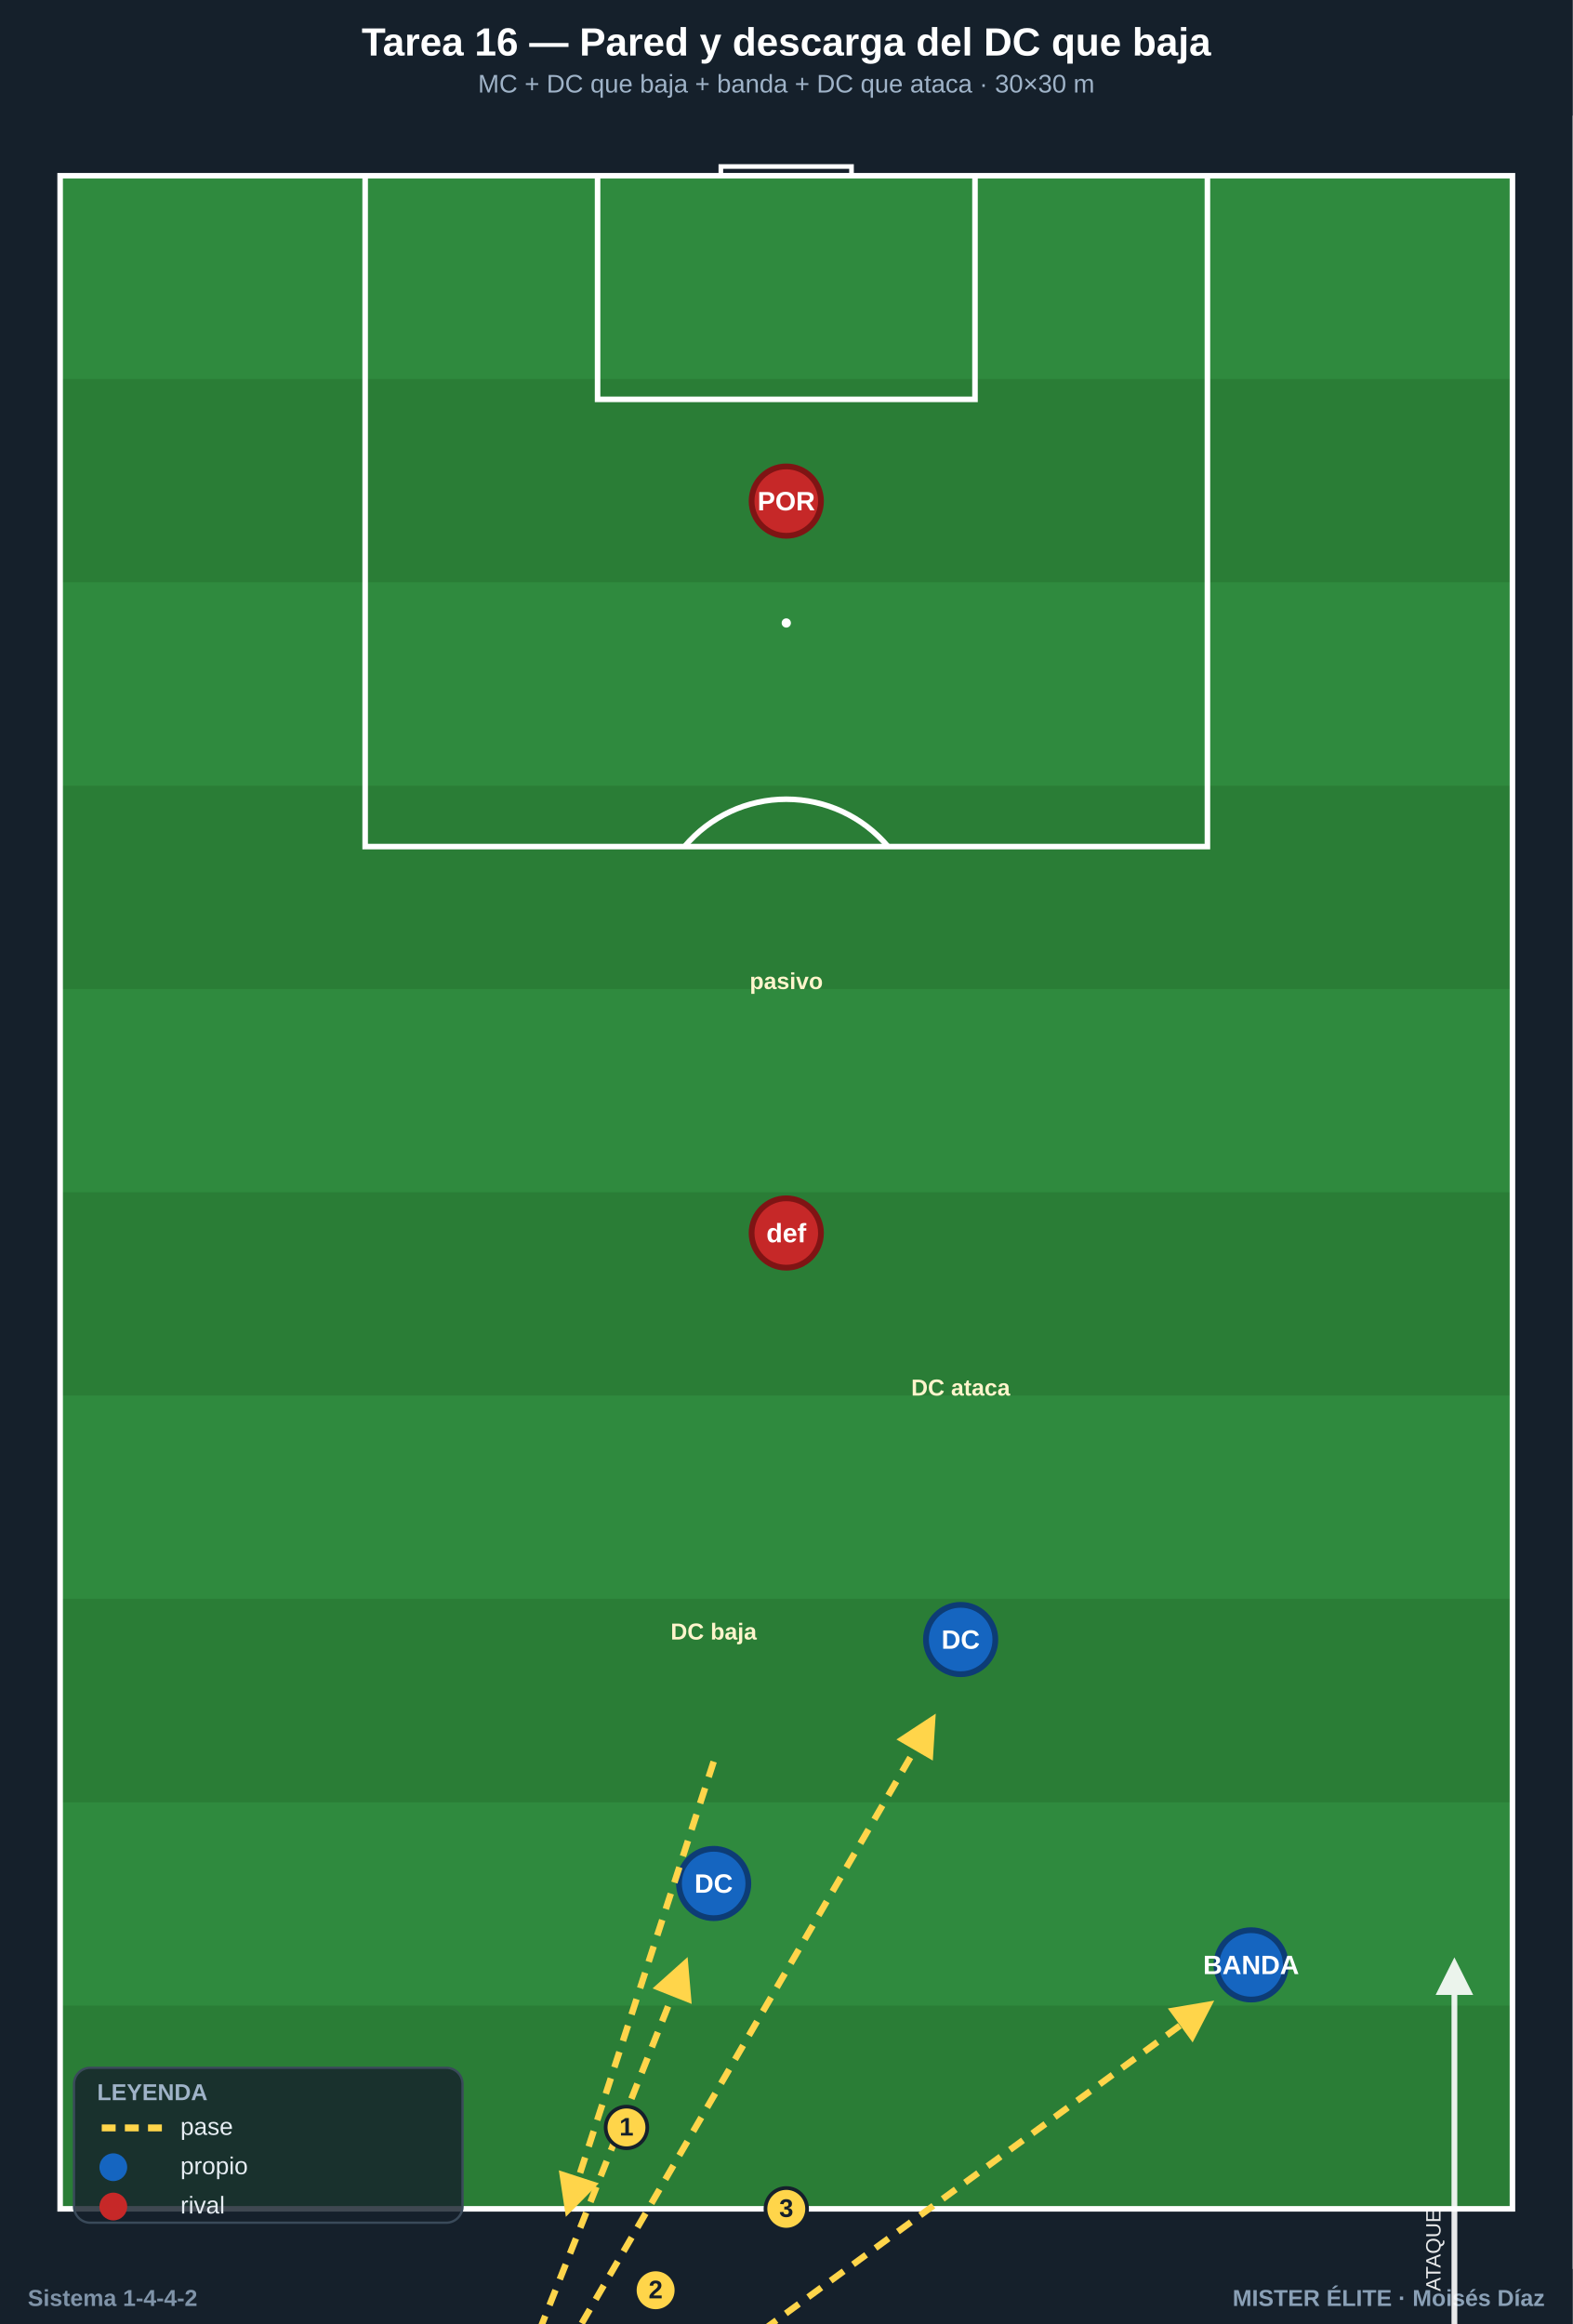
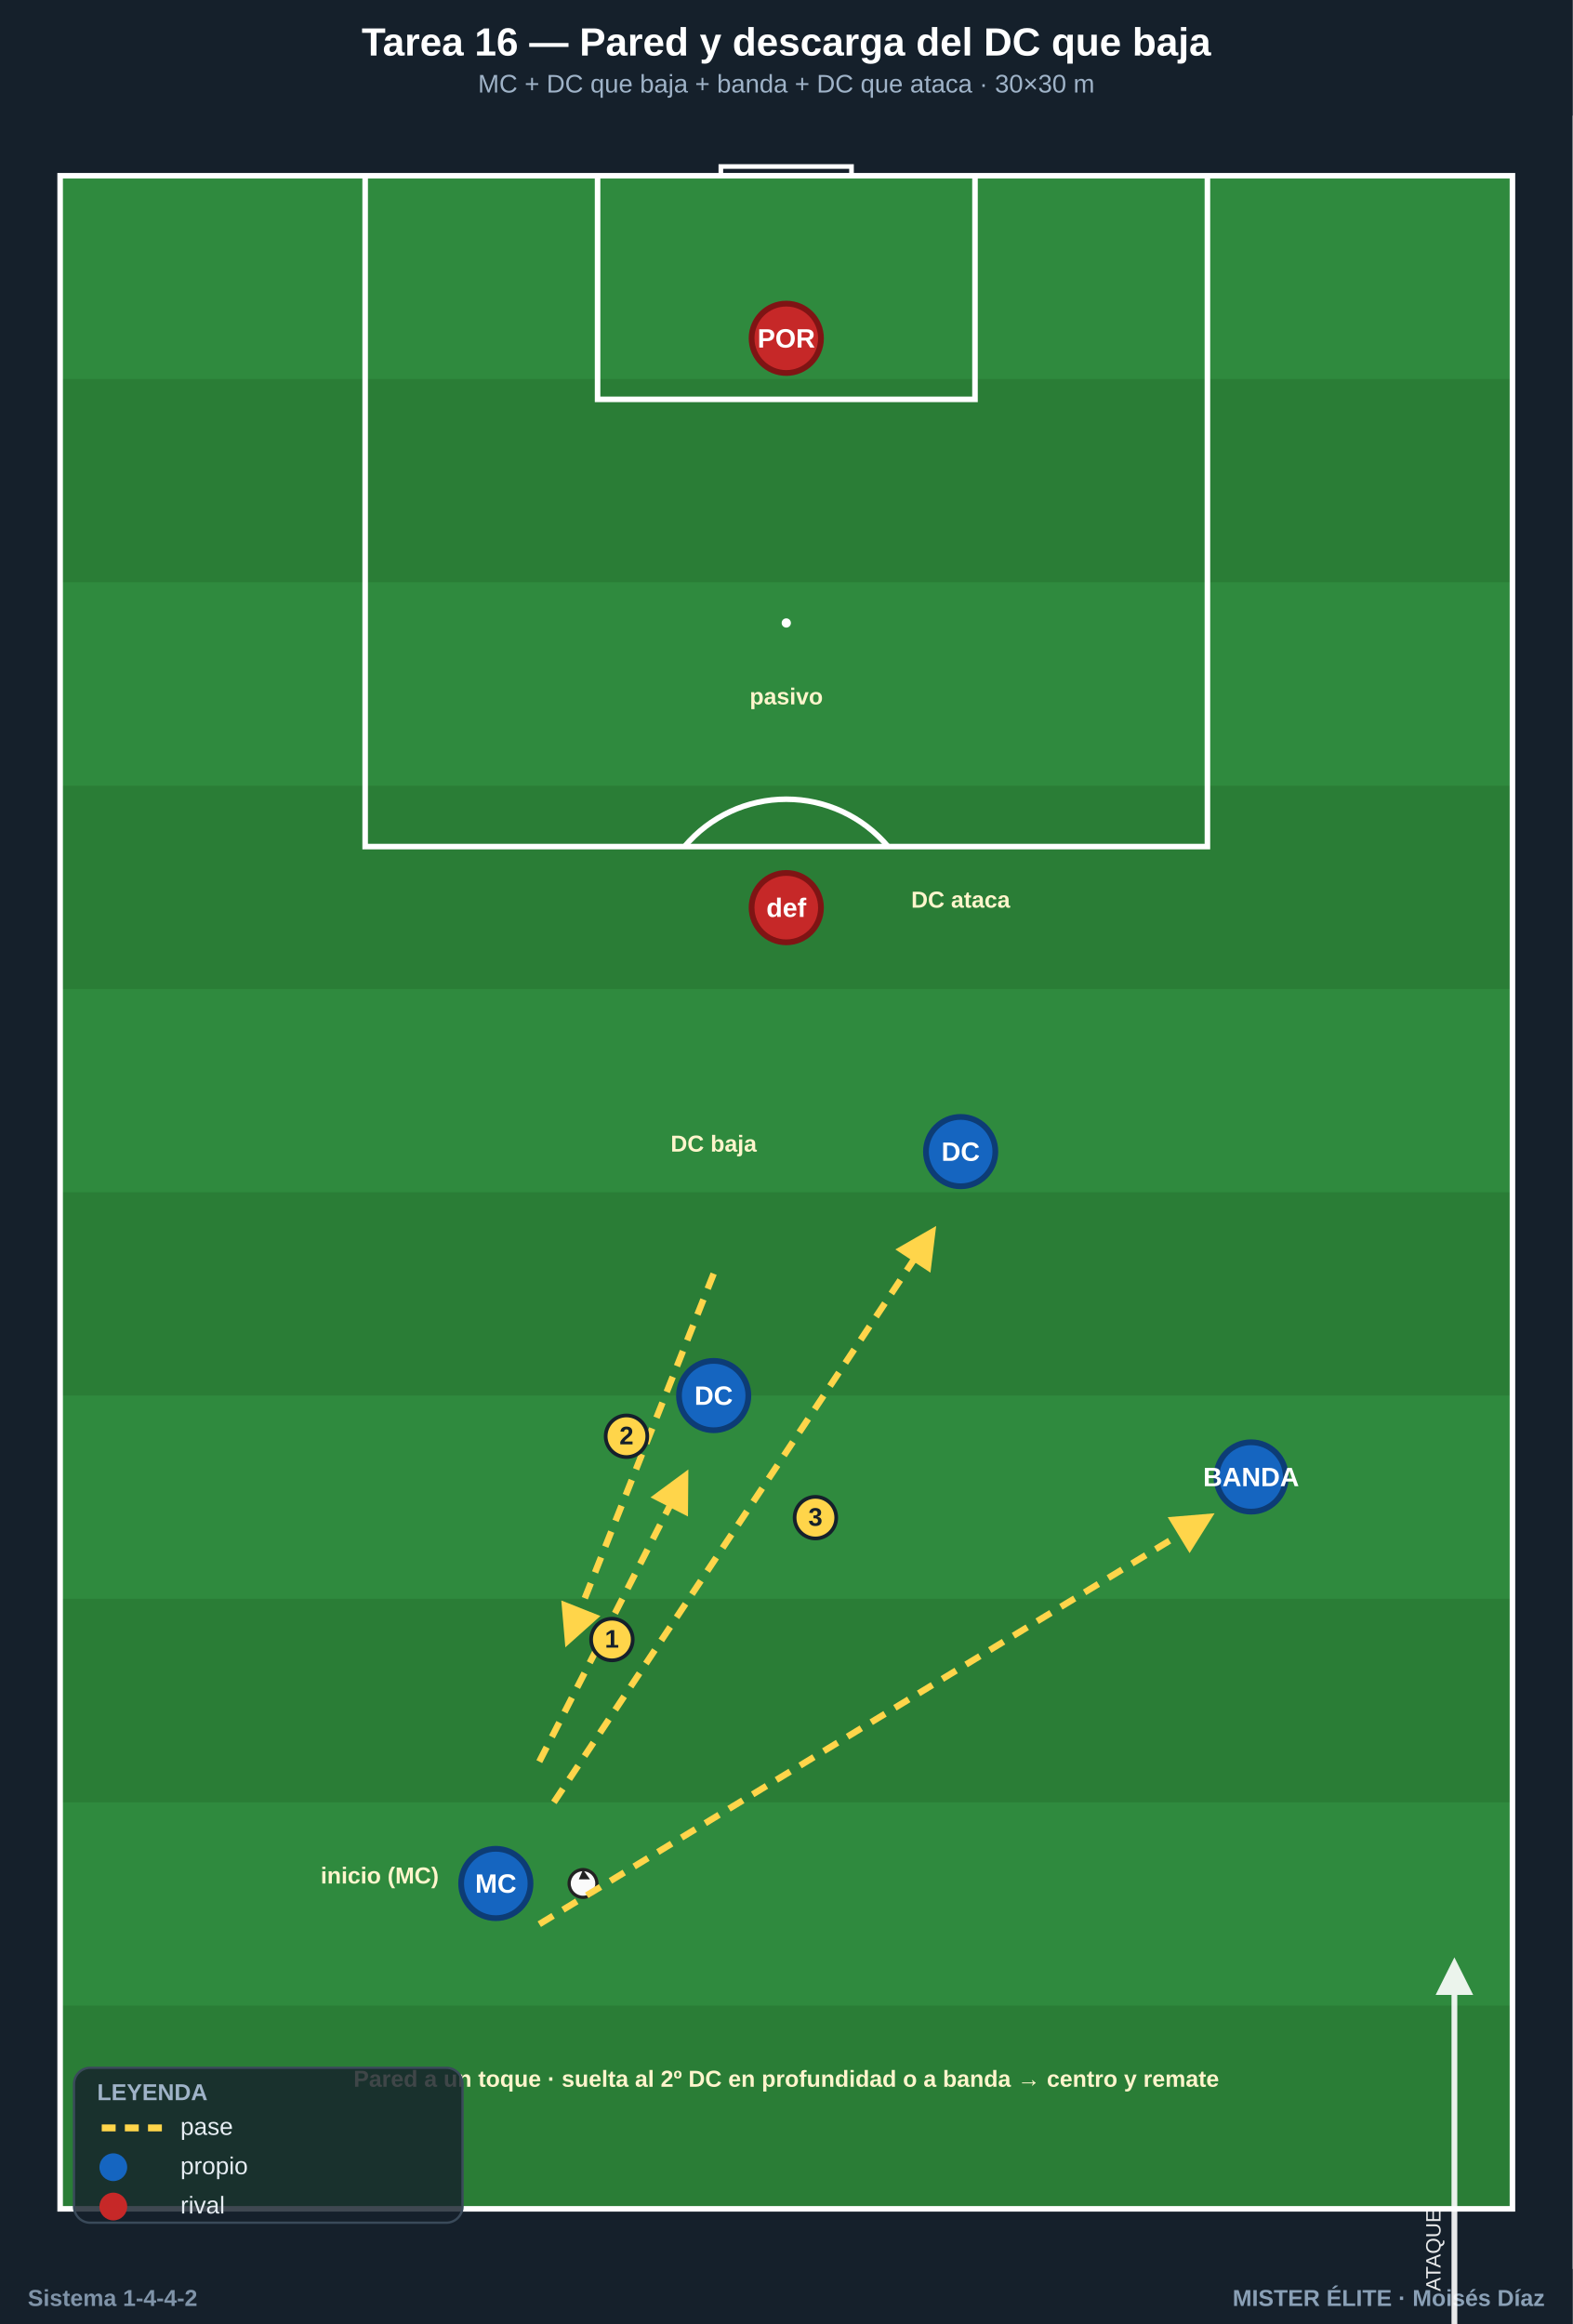
<svg xmlns="http://www.w3.org/2000/svg" viewBox="0 0 680 1005" width="680" height="1005" font-family="Segoe UI,Arial,sans-serif">
  <defs>
    <linearGradient id="sky" x1="0" y1="0" x2="0" y2="1">
      <stop offset="0" stop-color="#2f8a3e" />
      <stop offset="1" stop-color="#2b8139" />
    </linearGradient>
    <marker id="ah_pass" viewBox="0 0 10 10" refX="8" refY="5" markerWidth="6.5" markerHeight="6.5" orient="auto-start-reverse">
      <path d="M0,0 L10,5 L0,10 z" fill="#ffd54a" />
    </marker>
    <marker id="ah_run" viewBox="0 0 10 10" refX="8" refY="5" markerWidth="6.5" markerHeight="6.5" orient="auto-start-reverse">
      <path d="M0,0 L10,5 L0,10 z" fill="#ffffff" />
    </marker>
    <marker id="ah_drive" viewBox="0 0 10 10" refX="8" refY="5" markerWidth="6.5" markerHeight="6.5" orient="auto-start-reverse">
      <path d="M0,0 L10,5 L0,10 z" fill="#7ee0ff" />
    </marker>
    <marker id="ah_white" viewBox="0 0 10 10" refX="8" refY="5" markerWidth="6.5" markerHeight="6.5" orient="auto-start-reverse">
      <path d="M0,0 L10,5 L0,10 z" fill="#ffffff" />
    </marker>
  </defs>
  <rect x="0.0" y="0.0" width="680.0" height="1005.2" fill="#15202b" />
  <rect x="26.0" y="76.0" width="628.0" height="88.4" fill="#2f8a3e" />
  <rect x="26.0" y="163.9" width="628.0" height="88.4" fill="#2a7d36" />
  <rect x="26.0" y="251.8" width="628.0" height="88.4" fill="#2f8a3e" />
  <rect x="26.0" y="339.8" width="628.0" height="88.4" fill="#2a7d36" />
  <rect x="26.0" y="427.7" width="628.0" height="88.4" fill="#2f8a3e" />
  <rect x="26.0" y="515.6" width="628.0" height="88.4" fill="#2a7d36" />
  <rect x="26.0" y="603.5" width="628.0" height="88.4" fill="#2f8a3e" />
  <rect x="26.0" y="691.4" width="628.0" height="88.4" fill="#2a7d36" />
  <rect x="26.0" y="779.4" width="628.0" height="88.4" fill="#2f8a3e" />
  <rect x="26.0" y="867.3" width="628.0" height="88.4" fill="#2a7d36" />
  <rect x="26.0" y="76.0" width="628.0" height="879.2" fill="none" stroke="#ffffff" stroke-width="2.4" />
  <path d="M157.9,76.0 L157.9,366.1 L522.1,366.1 L522.1,76.0" fill="none" stroke="#ffffff" stroke-width="2.4" />
  <path d="M258.4,76.0 L258.4,172.7 L421.6,172.7 L421.6,76.0" fill="none" stroke="#ffffff" stroke-width="2.4" />
  <circle cx="340.0" cy="269.4" r="2.0" fill="#ffffff" />
  <rect x="311.7" y="72.0" width="56.5" height="4" fill="none" stroke="#ffffff" stroke-width="2" />
  <path d="M296.0,366.1 A57.5,57.5 0 0 1 384.0,366.1" fill="none" stroke="#ffffff" stroke-width="2.4" />
  <rect x="0.0" y="0.0" width="680.0" height="50.0" fill="#15202b" />
  <text x="340.0" y="24.0" font-family="Segoe UI,Arial,sans-serif" font-size="17" font-weight="800" fill="#ffffff" text-anchor="middle">Tarea 16 — Pared y descarga del DC que baja</text>
  <text x="340.0" y="40.0" font-family="Segoe UI,Arial,sans-serif" font-size="11" font-weight="500" fill="#9fb3c8" text-anchor="middle">MC + DC que baja + banda + DC que ataca · 30×30 m</text>
  <rect x="0.0" y="981.2" width="680.0" height="24.0" fill="#15202b" />
  <text x="668.0" y="997.2" font-family="Segoe UI,Arial,sans-serif" font-size="10" font-weight="700" fill="#8aa0b6" text-anchor="end">MISTER ÉLITE · Moisés Díaz</text>
  <text x="12.0" y="997.2" font-family="Segoe UI,Arial,sans-serif" font-size="10" font-weight="600" fill="#7f93a8" text-anchor="start">Sistema 1-4-4-2</text>
  <g opacity="0.9">
    <line x1="628.9" y1="1060.7" x2="628.9" y2="849.7" stroke="#ffffff" stroke-width="2.5" marker-end="url(#ah_white)" />
    <text x="622.9" y="955.2" font-family="Segoe UI,Arial" font-size="9" fill="#ffffff" text-anchor="end" transform="rotate(-90 622.9 955.2)">ATAQUE</text>
  </g>
  <g>
-     <circle cx="340.0" cy="216.7" r="15" fill="#c62828" stroke="#7f1414" stroke-width="2.5" />
-     <text x="340.0" y="220.7" font-family="Segoe UI,Arial" font-size="11.5" font-weight="800" fill="#fff" text-anchor="middle">POR</text>
+     <circle cx="340.0" cy="146.3" r="15" fill="#c62828" stroke="#7f1414" stroke-width="2.5" />
+     <text x="340.0" y="150.3" font-family="Segoe UI,Arial" font-size="11.5" font-weight="800" fill="#fff" text-anchor="middle">POR</text>
  </g>
  <g>
-     <circle cx="340.0" cy="533.2" r="15" fill="#c62828" stroke="#7f1414" stroke-width="2.5" />
-     <text x="340.0" y="537.2" font-family="Segoe UI,Arial" font-size="11.5" font-weight="800" fill="#fff" text-anchor="middle">def</text>
+     <circle cx="340.0" cy="392.5" r="15" fill="#c62828" stroke="#7f1414" stroke-width="2.5" />
+     <text x="340.0" y="396.5" font-family="Segoe UI,Arial" font-size="11.5" font-weight="800" fill="#fff" text-anchor="middle">def</text>
  </g>
-   <text x="340.0" y="427.7" font-family="Segoe UI,Arial,sans-serif" font-size="10" font-weight="600" fill="#fff5cc" text-anchor="middle">pasivo</text>
+   <text x="340.0" y="304.6" font-family="Segoe UI,Arial,sans-serif" font-size="10" font-weight="600" fill="#fff5cc" text-anchor="middle">pasivo</text>
  <g>
-     <circle cx="214.4" cy="1060.7" r="15" fill="#1565c0" stroke="#0d3c75" stroke-width="2.5" />
-     <text x="214.4" y="1064.7" font-family="Segoe UI,Arial" font-size="11.5" font-weight="800" fill="#fff" text-anchor="middle">MC</text>
+     <circle cx="214.4" cy="814.5" r="15" fill="#1565c0" stroke="#0d3c75" stroke-width="2.5" />
+     <text x="214.4" y="818.5" font-family="Segoe UI,Arial" font-size="11.5" font-weight="800" fill="#fff" text-anchor="middle">MC</text>
  </g>
-   <text x="164.2" y="1060.7" font-family="Segoe UI,Arial,sans-serif" font-size="10" font-weight="600" fill="#fff5cc" text-anchor="middle">inicio (MC)</text>
-   <circle cx="252.1" cy="1060.7" r="6.0" fill="#fafafa" stroke="#222" stroke-width="1.4" />
-   <path d="M252.1,1054.7 l3.0,4.2 l-4.8,0 z" fill="#222" />
+   <text x="164.2" y="814.5" font-family="Segoe UI,Arial,sans-serif" font-size="10" font-weight="600" fill="#fff5cc" text-anchor="middle">inicio (MC)</text>
+   <circle cx="252.1" cy="814.5" r="6.0" fill="#fafafa" stroke="#222" stroke-width="1.4" />
+   <path d="M252.1,808.5 l3.0,4.2 l-4.8,0 z" fill="#222" />
  <g>
-     <circle cx="308.6" cy="814.5" r="15" fill="#1565c0" stroke="#0d3c75" stroke-width="2.5" />
-     <text x="308.6" y="818.5" font-family="Segoe UI,Arial" font-size="11.5" font-weight="800" fill="#fff" text-anchor="middle">DC</text>
+     <circle cx="308.6" cy="603.5" r="15" fill="#1565c0" stroke="#0d3c75" stroke-width="2.5" />
+     <text x="308.6" y="607.5" font-family="Segoe UI,Arial" font-size="11.5" font-weight="800" fill="#fff" text-anchor="middle">DC</text>
  </g>
-   <text x="308.6" y="709.0" font-family="Segoe UI,Arial,sans-serif" font-size="10" font-weight="600" fill="#fff5cc" text-anchor="middle">DC baja</text>
+   <text x="308.6" y="498.0" font-family="Segoe UI,Arial,sans-serif" font-size="10" font-weight="600" fill="#fff5cc" text-anchor="middle">DC baja</text>
  <g>
-     <circle cx="415.4" cy="709.0" r="15" fill="#1565c0" stroke="#0d3c75" stroke-width="2.5" />
-     <text x="415.4" y="713.0" font-family="Segoe UI,Arial" font-size="11.5" font-weight="800" fill="#fff" text-anchor="middle">DC</text>
+     <circle cx="415.4" cy="498.0" r="15" fill="#1565c0" stroke="#0d3c75" stroke-width="2.5" />
+     <text x="415.4" y="502.0" font-family="Segoe UI,Arial" font-size="11.5" font-weight="800" fill="#fff" text-anchor="middle">DC</text>
  </g>
-   <text x="415.4" y="603.5" font-family="Segoe UI,Arial,sans-serif" font-size="10" font-weight="600" fill="#fff5cc" text-anchor="middle">DC ataca</text>
+   <text x="415.4" y="392.5" font-family="Segoe UI,Arial,sans-serif" font-size="10" font-weight="600" fill="#fff5cc" text-anchor="middle">DC ataca</text>
  <g>
-     <circle cx="541.0" cy="849.7" r="15" fill="#1565c0" stroke="#0d3c75" stroke-width="2.5" />
-     <text x="541.0" y="853.7" font-family="Segoe UI,Arial" font-size="11.5" font-weight="800" fill="#fff" text-anchor="middle">BANDA</text>
+     <circle cx="541.0" cy="638.7" r="15" fill="#1565c0" stroke="#0d3c75" stroke-width="2.5" />
+     <text x="541.0" y="642.7" font-family="Segoe UI,Arial" font-size="11.5" font-weight="800" fill="#fff" text-anchor="middle">BANDA</text>
  </g>
-   <line x1="233.2" y1="1008.0" x2="296.0" y2="849.7" stroke="#ffd54a" stroke-width="2.8" stroke-dasharray="7 5" marker-end="url(#ah_pass)" />
-   <line x1="308.6" y1="761.8" x2="245.8" y2="955.2" stroke="#ffd54a" stroke-width="2.8" stroke-dasharray="7 5" marker-end="url(#ah_pass)" />
-   <line x1="239.5" y1="1025.5" x2="402.8" y2="744.2" stroke="#ffd54a" stroke-width="2.8" stroke-dasharray="7 5" marker-end="url(#ah_pass)" />
-   <line x1="233.2" y1="1078.3" x2="522.1" y2="867.3" stroke="#ffd54a" stroke-width="2.8" stroke-dasharray="7 5" marker-end="url(#ah_pass)" />
+   <line x1="233.2" y1="761.8" x2="296.0" y2="638.7" stroke="#ffd54a" stroke-width="2.8" stroke-dasharray="7 5" marker-end="url(#ah_pass)" />
+   <line x1="308.6" y1="550.8" x2="245.8" y2="709.0" stroke="#ffd54a" stroke-width="2.8" stroke-dasharray="7 5" marker-end="url(#ah_pass)" />
+   <line x1="239.5" y1="779.4" x2="402.8" y2="533.2" stroke="#ffd54a" stroke-width="2.8" stroke-dasharray="7 5" marker-end="url(#ah_pass)" />
+   <line x1="233.2" y1="832.1" x2="522.1" y2="656.3" stroke="#ffd54a" stroke-width="2.8" stroke-dasharray="7 5" marker-end="url(#ah_pass)" />
  <g>
-     <circle cx="270.9" cy="920.0" r="9" fill="#ffd54a" stroke="#15202b" stroke-width="1.6" />
-     <text x="270.9" y="923.5" font-family="Segoe UI,Arial" font-size="11" font-weight="800" fill="#15202b" text-anchor="middle">1</text>
+     <circle cx="264.6" cy="709.0" r="9" fill="#ffd54a" stroke="#15202b" stroke-width="1.6" />
+     <text x="264.6" y="712.5" font-family="Segoe UI,Arial" font-size="11" font-weight="800" fill="#15202b" text-anchor="middle">1</text>
  </g>
  <g>
-     <circle cx="283.5" cy="990.4" r="9" fill="#ffd54a" stroke="#15202b" stroke-width="1.6" />
-     <text x="283.5" y="993.9" font-family="Segoe UI,Arial" font-size="11" font-weight="800" fill="#15202b" text-anchor="middle">2</text>
+     <circle cx="270.9" cy="621.1" r="9" fill="#ffd54a" stroke="#15202b" stroke-width="1.6" />
+     <text x="270.9" y="624.6" font-family="Segoe UI,Arial" font-size="11" font-weight="800" fill="#15202b" text-anchor="middle">2</text>
  </g>
  <g>
-     <circle cx="340.0" cy="955.2" r="9" fill="#ffd54a" stroke="#15202b" stroke-width="1.6" />
-     <text x="340.0" y="958.7" font-family="Segoe UI,Arial" font-size="11" font-weight="800" fill="#15202b" text-anchor="middle">3</text>
+     <circle cx="352.6" cy="656.3" r="9" fill="#ffd54a" stroke="#15202b" stroke-width="1.6" />
+     <text x="352.6" y="659.8" font-family="Segoe UI,Arial" font-size="11" font-weight="800" fill="#15202b" text-anchor="middle">3</text>
  </g>
-   <text x="340.0" y="1447.6" font-family="Segoe UI,Arial,sans-serif" font-size="10" font-weight="600" fill="#fff5cc" text-anchor="middle">Pared a un toque · suelta al 2º DC en profundidad o a banda → centro y remate</text>
+   <text x="340.0" y="902.4" font-family="Segoe UI,Arial,sans-serif" font-size="10" font-weight="600" fill="#fff5cc" text-anchor="middle">Pared a un toque · suelta al 2º DC en profundidad o a banda → centro y remate</text>
  <g>
    <rect x="32" y="894.2" width="168" height="67" rx="7" fill="#15202b" fill-opacity="0.82" stroke="#3a4a5a" stroke-width="1" />
    <text x="42" y="908.2" font-family="Segoe UI,Arial" font-size="10" font-weight="800" fill="#9fb3c8">LEYENDA</text>
    <line x1="44" y1="920.2" x2="70" y2="920.2" stroke="#ffd54a" stroke-width="3" stroke-dasharray="6 4" />
    <text x="78" y="923.2" font-family="Segoe UI,Arial" font-size="10.5" fill="#e6edf3">pase</text>
    <circle cx="49" cy="937.2" r="6" fill="#1565c0" />
    <text x="78" y="940.2" font-family="Segoe UI,Arial" font-size="10.5" fill="#e6edf3">propio</text>
    <circle cx="49" cy="954.2" r="6" fill="#c62828" />
    <text x="78" y="957.2" font-family="Segoe UI,Arial" font-size="10.5" fill="#e6edf3">rival</text>
  </g>
</svg>
